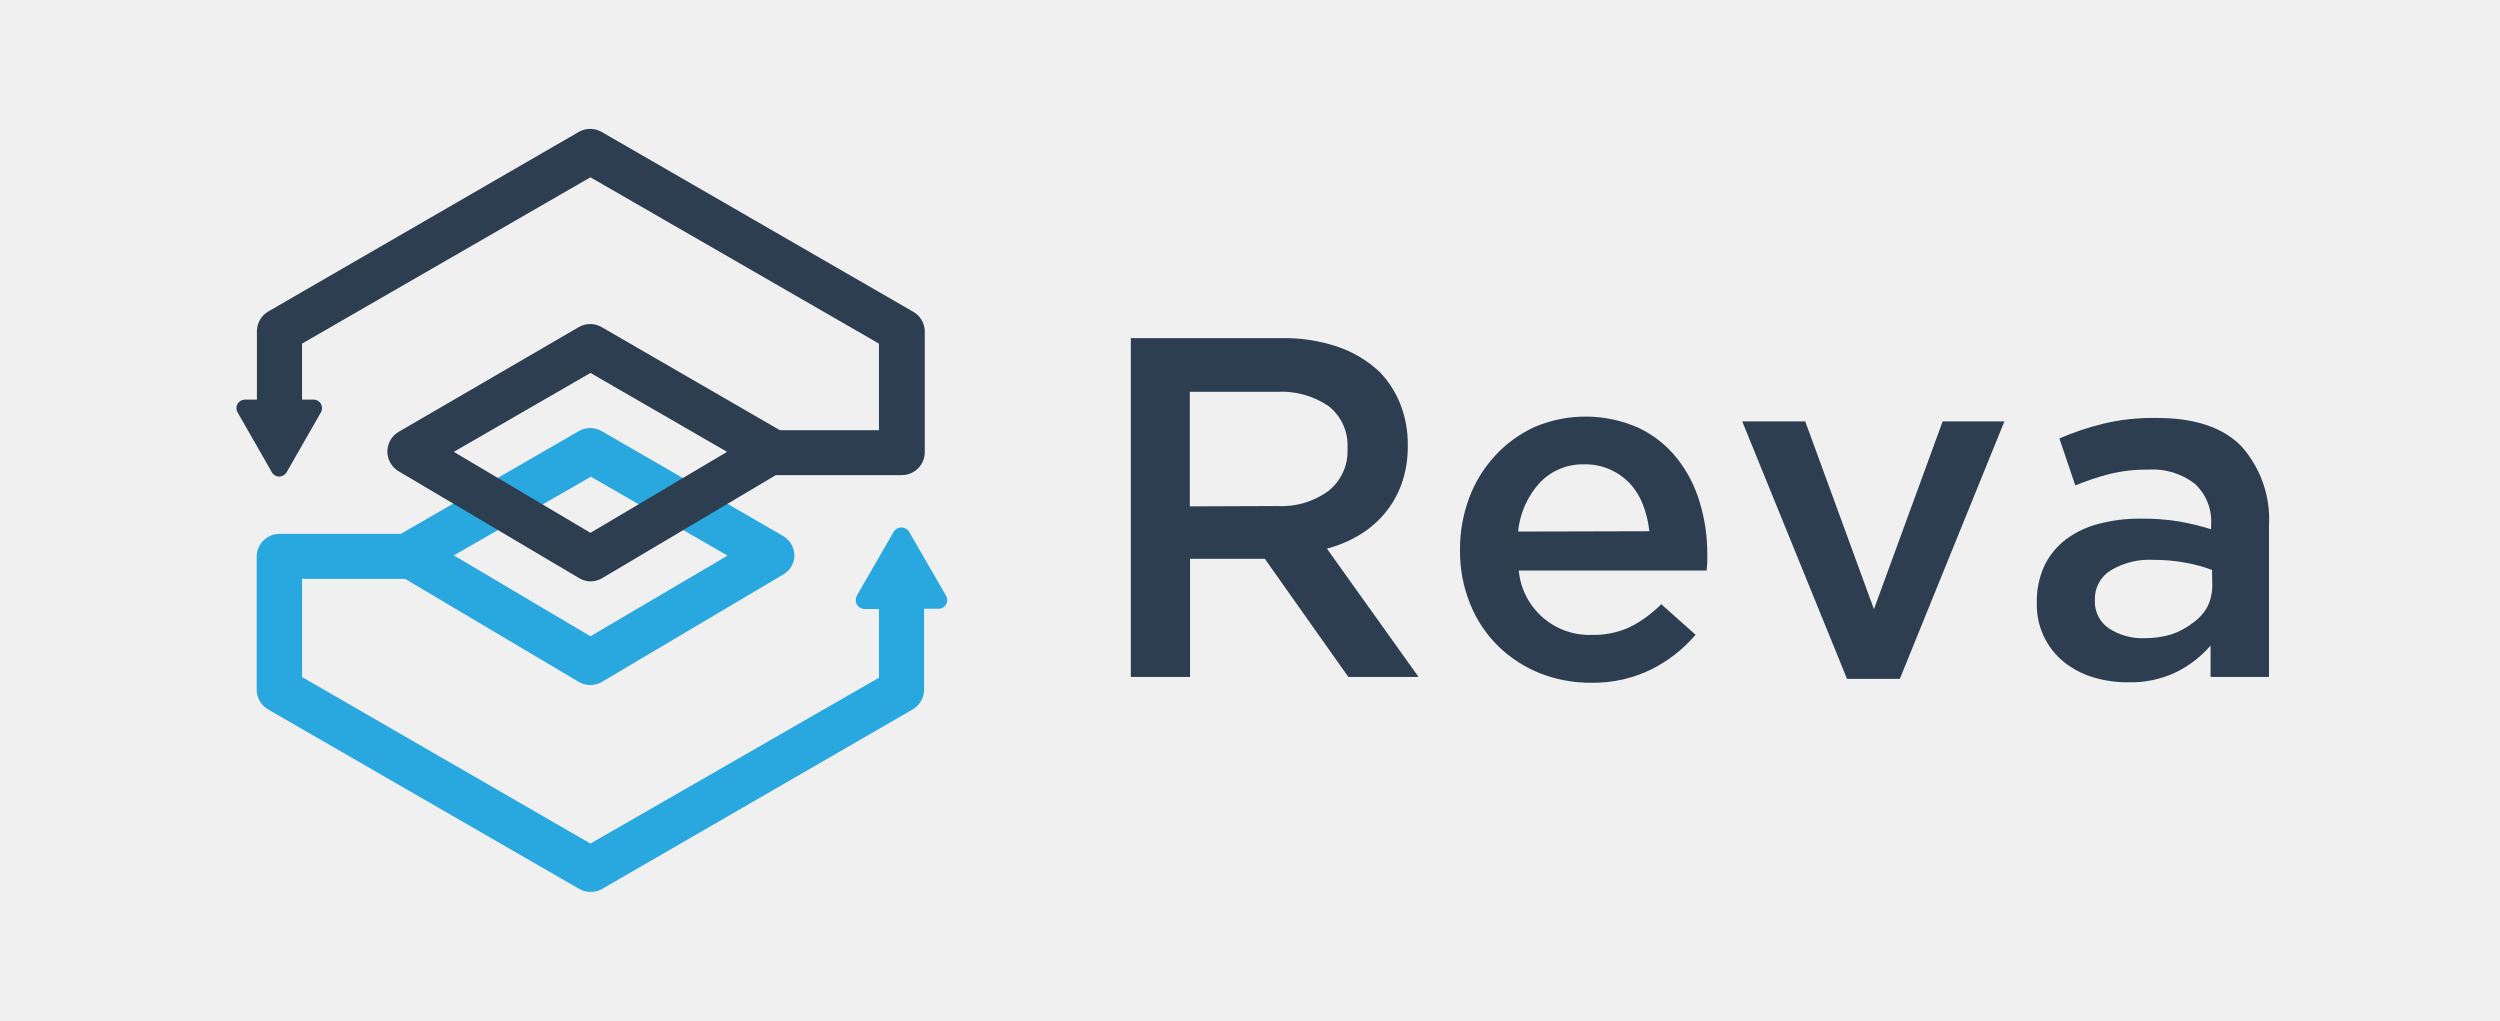
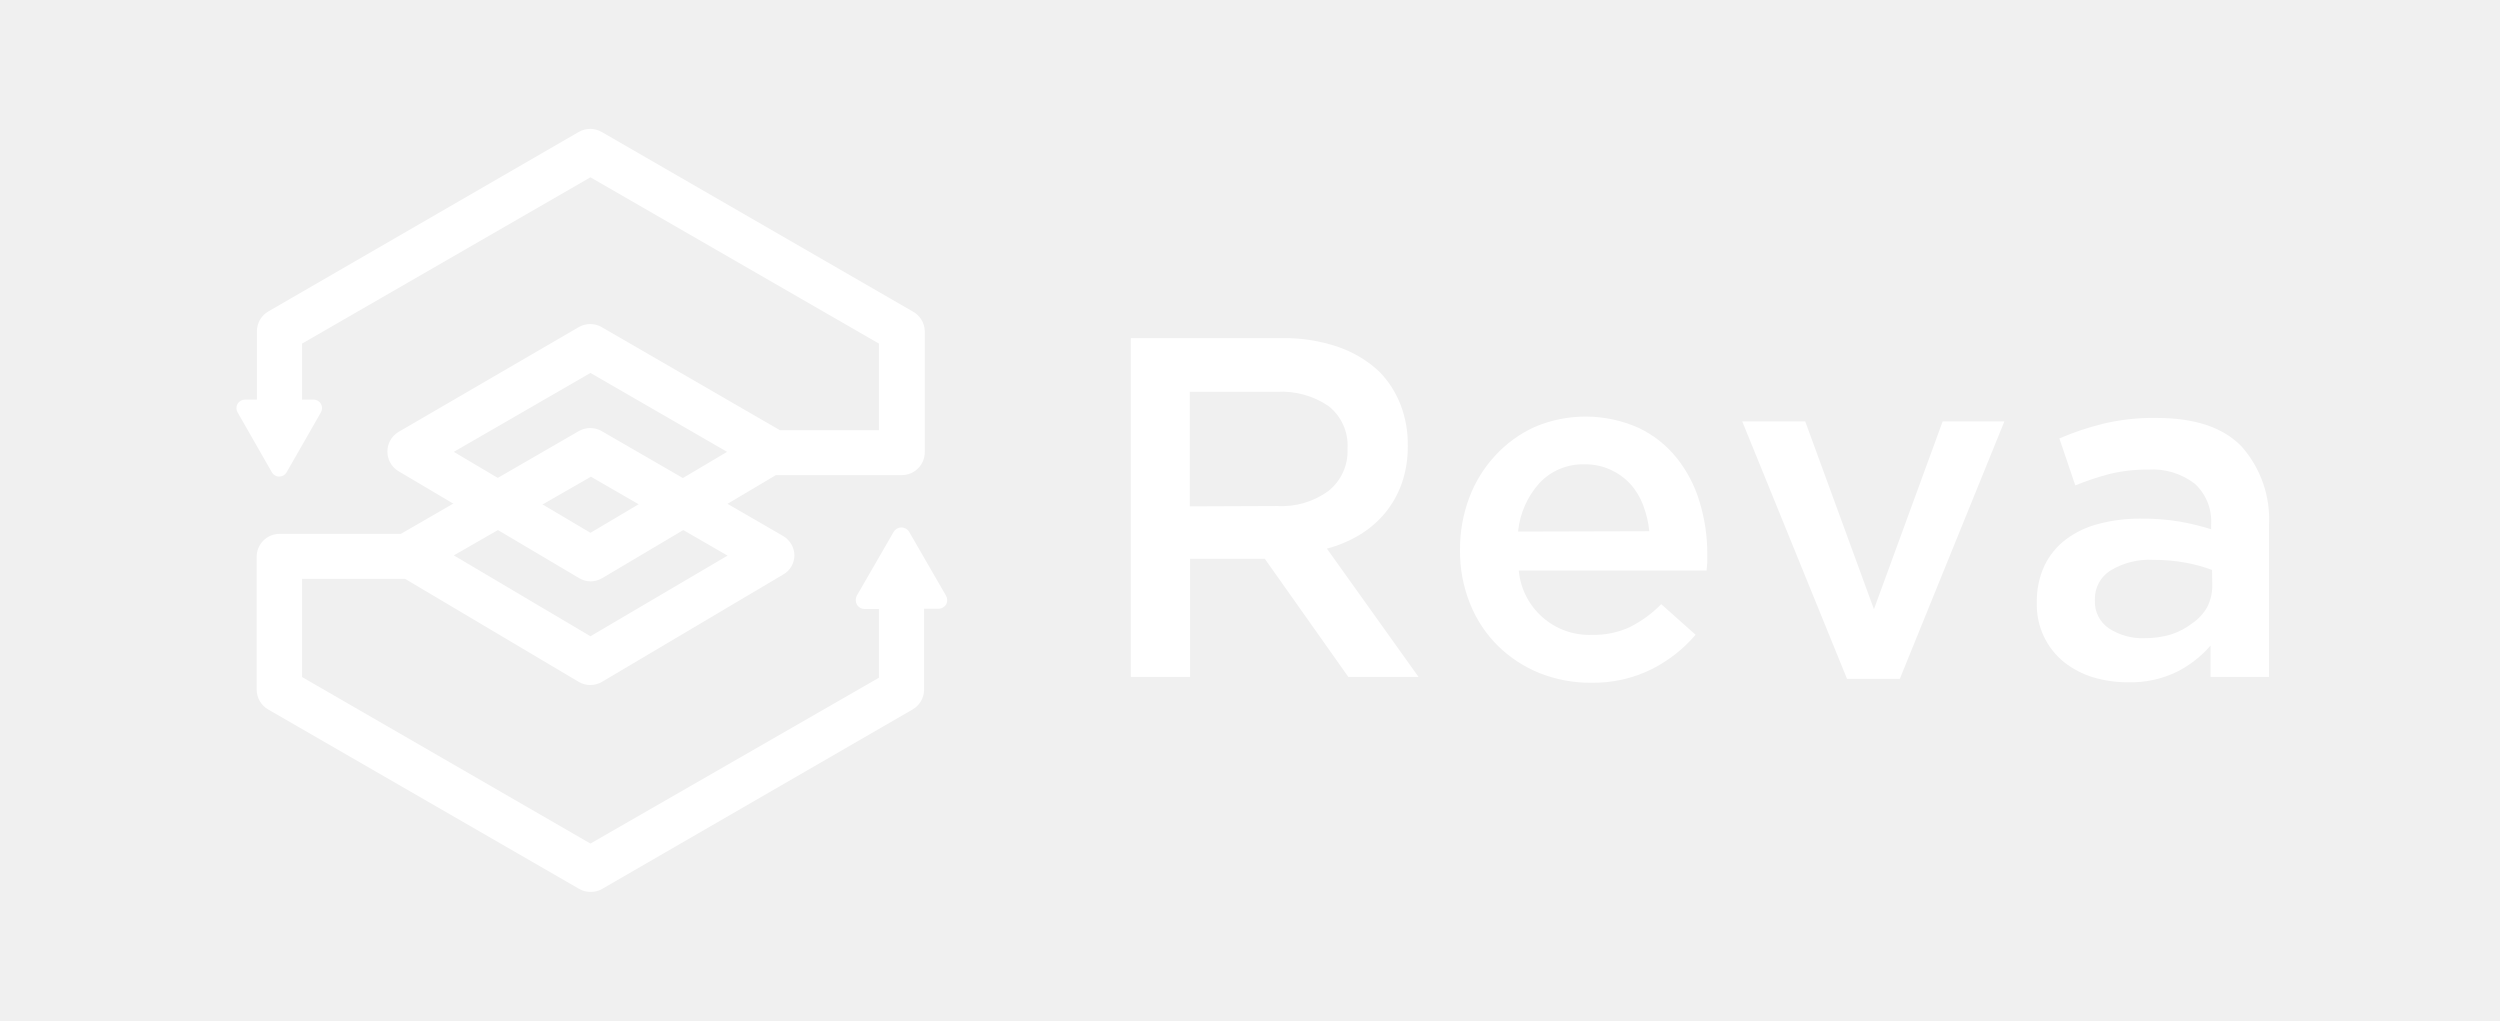
<svg xmlns="http://www.w3.org/2000/svg" id="Layer_1" data-name="Layer 1" viewBox="0 0 218.27 89.13">
  <defs>
-     <style>.cls-1{fill:#2c3e50;}.cls-2{fill:#29a7df;}</style>
+     <style>.cls-1{fill:white;}.cls-2{fill:white;}</style>
  </defs>
  <path class="cls-1" d="M98.73,29.52h13.19a14.43,14.43,0,0,1,4.94.78,10,10,0,0,1,3.6,2.18,8.57,8.57,0,0,1,1.81,2.83,9.43,9.43,0,0,1,.64,3.55v.08a9.6,9.6,0,0,1-.53,3.28,8.59,8.59,0,0,1-1.46,2.58,8.87,8.87,0,0,1-2.22,1.9,11,11,0,0,1-2.85,1.2l8,11.2h-6.13l-7.29-10.31h-6.53V59.1H98.73Zm12.79,14.66A6.88,6.88,0,0,0,116,42.85a4.42,4.42,0,0,0,1.65-3.63v-.09A4.36,4.36,0,0,0,116,35.46a7.24,7.24,0,0,0-4.53-1.25h-7.59v10Z" />
  <path class="cls-1" d="M138.92,59.61a12,12,0,0,1-4.5-.84,11.19,11.19,0,0,1-3.63-2.37,10.85,10.85,0,0,1-2.43-3.66,12.16,12.16,0,0,1-.89-4.71V48a12.77,12.77,0,0,1,.8-4.53,11.21,11.21,0,0,1,2.27-3.69,10.69,10.69,0,0,1,3.44-2.5,11.36,11.36,0,0,1,9.07.07,9.47,9.47,0,0,1,3.33,2.62,11.25,11.25,0,0,1,2,3.82,15.4,15.4,0,0,1,.68,4.59c0,.22,0,.45,0,.69l-.06.74h-16.4A6.19,6.19,0,0,0,139,55.43a7.5,7.5,0,0,0,3.3-.68,10.5,10.5,0,0,0,2.74-2l3,2.67a12.41,12.41,0,0,1-3.82,3A11.5,11.5,0,0,1,138.92,59.61ZM144,46.38a9.1,9.1,0,0,0-.55-2.3,5.82,5.82,0,0,0-1.14-1.86A5.4,5.4,0,0,0,140.59,41a5.25,5.25,0,0,0-2.26-.46,5.18,5.18,0,0,0-3.91,1.62,7.41,7.41,0,0,0-1.88,4.25Z" />
  <path class="cls-1" d="M152.11,36.79h5.5l6,16.4,6-16.4H175l-9.13,22.48h-4.61Z" />
  <path class="cls-1" d="M193,59.1V56.36a9.58,9.58,0,0,1-2.91,2.28,9.21,9.21,0,0,1-4.31.93,10.51,10.51,0,0,1-3.05-.44,7.79,7.79,0,0,1-2.51-1.31,6.42,6.42,0,0,1-2.39-5.14V52.6a7.3,7.3,0,0,1,.68-3.24,6.3,6.3,0,0,1,1.88-2.28,8,8,0,0,1,2.87-1.35,13.86,13.86,0,0,1,3.62-.45,19.69,19.69,0,0,1,3.44.26,21.77,21.77,0,0,1,2.73.67v-.42a4.46,4.46,0,0,0-1.42-3.55A6,6,0,0,0,187.57,41a13.8,13.8,0,0,0-3.38.38,23.62,23.62,0,0,0-3,1l-1.39-4.1A23.88,23.88,0,0,1,183.6,37a18.73,18.73,0,0,1,4.69-.51c3.33,0,5.79.82,7.4,2.47a9.58,9.58,0,0,1,2.41,6.95V59.1Zm.13-9.34a13.45,13.45,0,0,0-2.3-.63,15,15,0,0,0-2.81-.25,6.55,6.55,0,0,0-3.76.93,2.9,2.9,0,0,0-1.36,2.53v.09a2.79,2.79,0,0,0,1.25,2.45,5.35,5.35,0,0,0,3.06.84,8,8,0,0,0,2.35-.33,6.17,6.17,0,0,0,1.88-1A4.23,4.23,0,0,0,192.71,53a4.18,4.18,0,0,0,.44-1.92Z" />
  <path class="cls-2" d="M82.59,52l-3.21-5.56a.79.79,0,0,0-1.36,0L74.81,52a.83.83,0,0,0,0,.78.79.79,0,0,0,.68.39h1.25v6L51.55,73.65,26.37,59.11V50.54h9l15.17,9a2,2,0,0,0,1,.27,2,2,0,0,0,1-.27l15.82-9.37a1.93,1.93,0,0,0,1-1.69,2,2,0,0,0-1-1.69L52.53,37.64a2,2,0,0,0-2,0L35,46.61H24.41a2,2,0,0,0-2,2v0h0V60.24a2,2,0,0,0,1,1.7L50.57,77.61a1.92,1.92,0,0,0,1,.26,1.89,1.89,0,0,0,1-.26L79.68,61.94a2,2,0,0,0,1-1.7V53.15h1.25a.79.79,0,0,0,.68-.39A.78.78,0,0,0,82.59,52Zm-31-10.38,11.93,6.89L51.55,55.55,39.62,48.49Z" />
  <path class="cls-1" d="M79.68,27.19,52.53,11.52a2,2,0,0,0-2,0L23.43,27.19a2,2,0,0,0-1,1.7v6H21.38a.74.74,0,0,0-.64.37.75.75,0,0,0,0,.74l3,5.24a.73.73,0,0,0,.64.37.75.75,0,0,0,.64-.37l3-5.24a.75.75,0,0,0,0-.74.73.73,0,0,0-.64-.37H26.37V30L51.55,15.48,76.74,30v7.56H68.09l-15.56-9a2,2,0,0,0-2,0L34.76,37.73a2,2,0,0,0,0,3.39l15.81,9.36a2,2,0,0,0,1,.28,2,2,0,0,0,1-.28l15.17-9h11a2,2,0,0,0,2-2V28.89A2,2,0,0,0,79.68,27.19ZM51.55,46.52,39.62,39.45l11.93-6.89,11.93,6.89Z" />
</svg>
